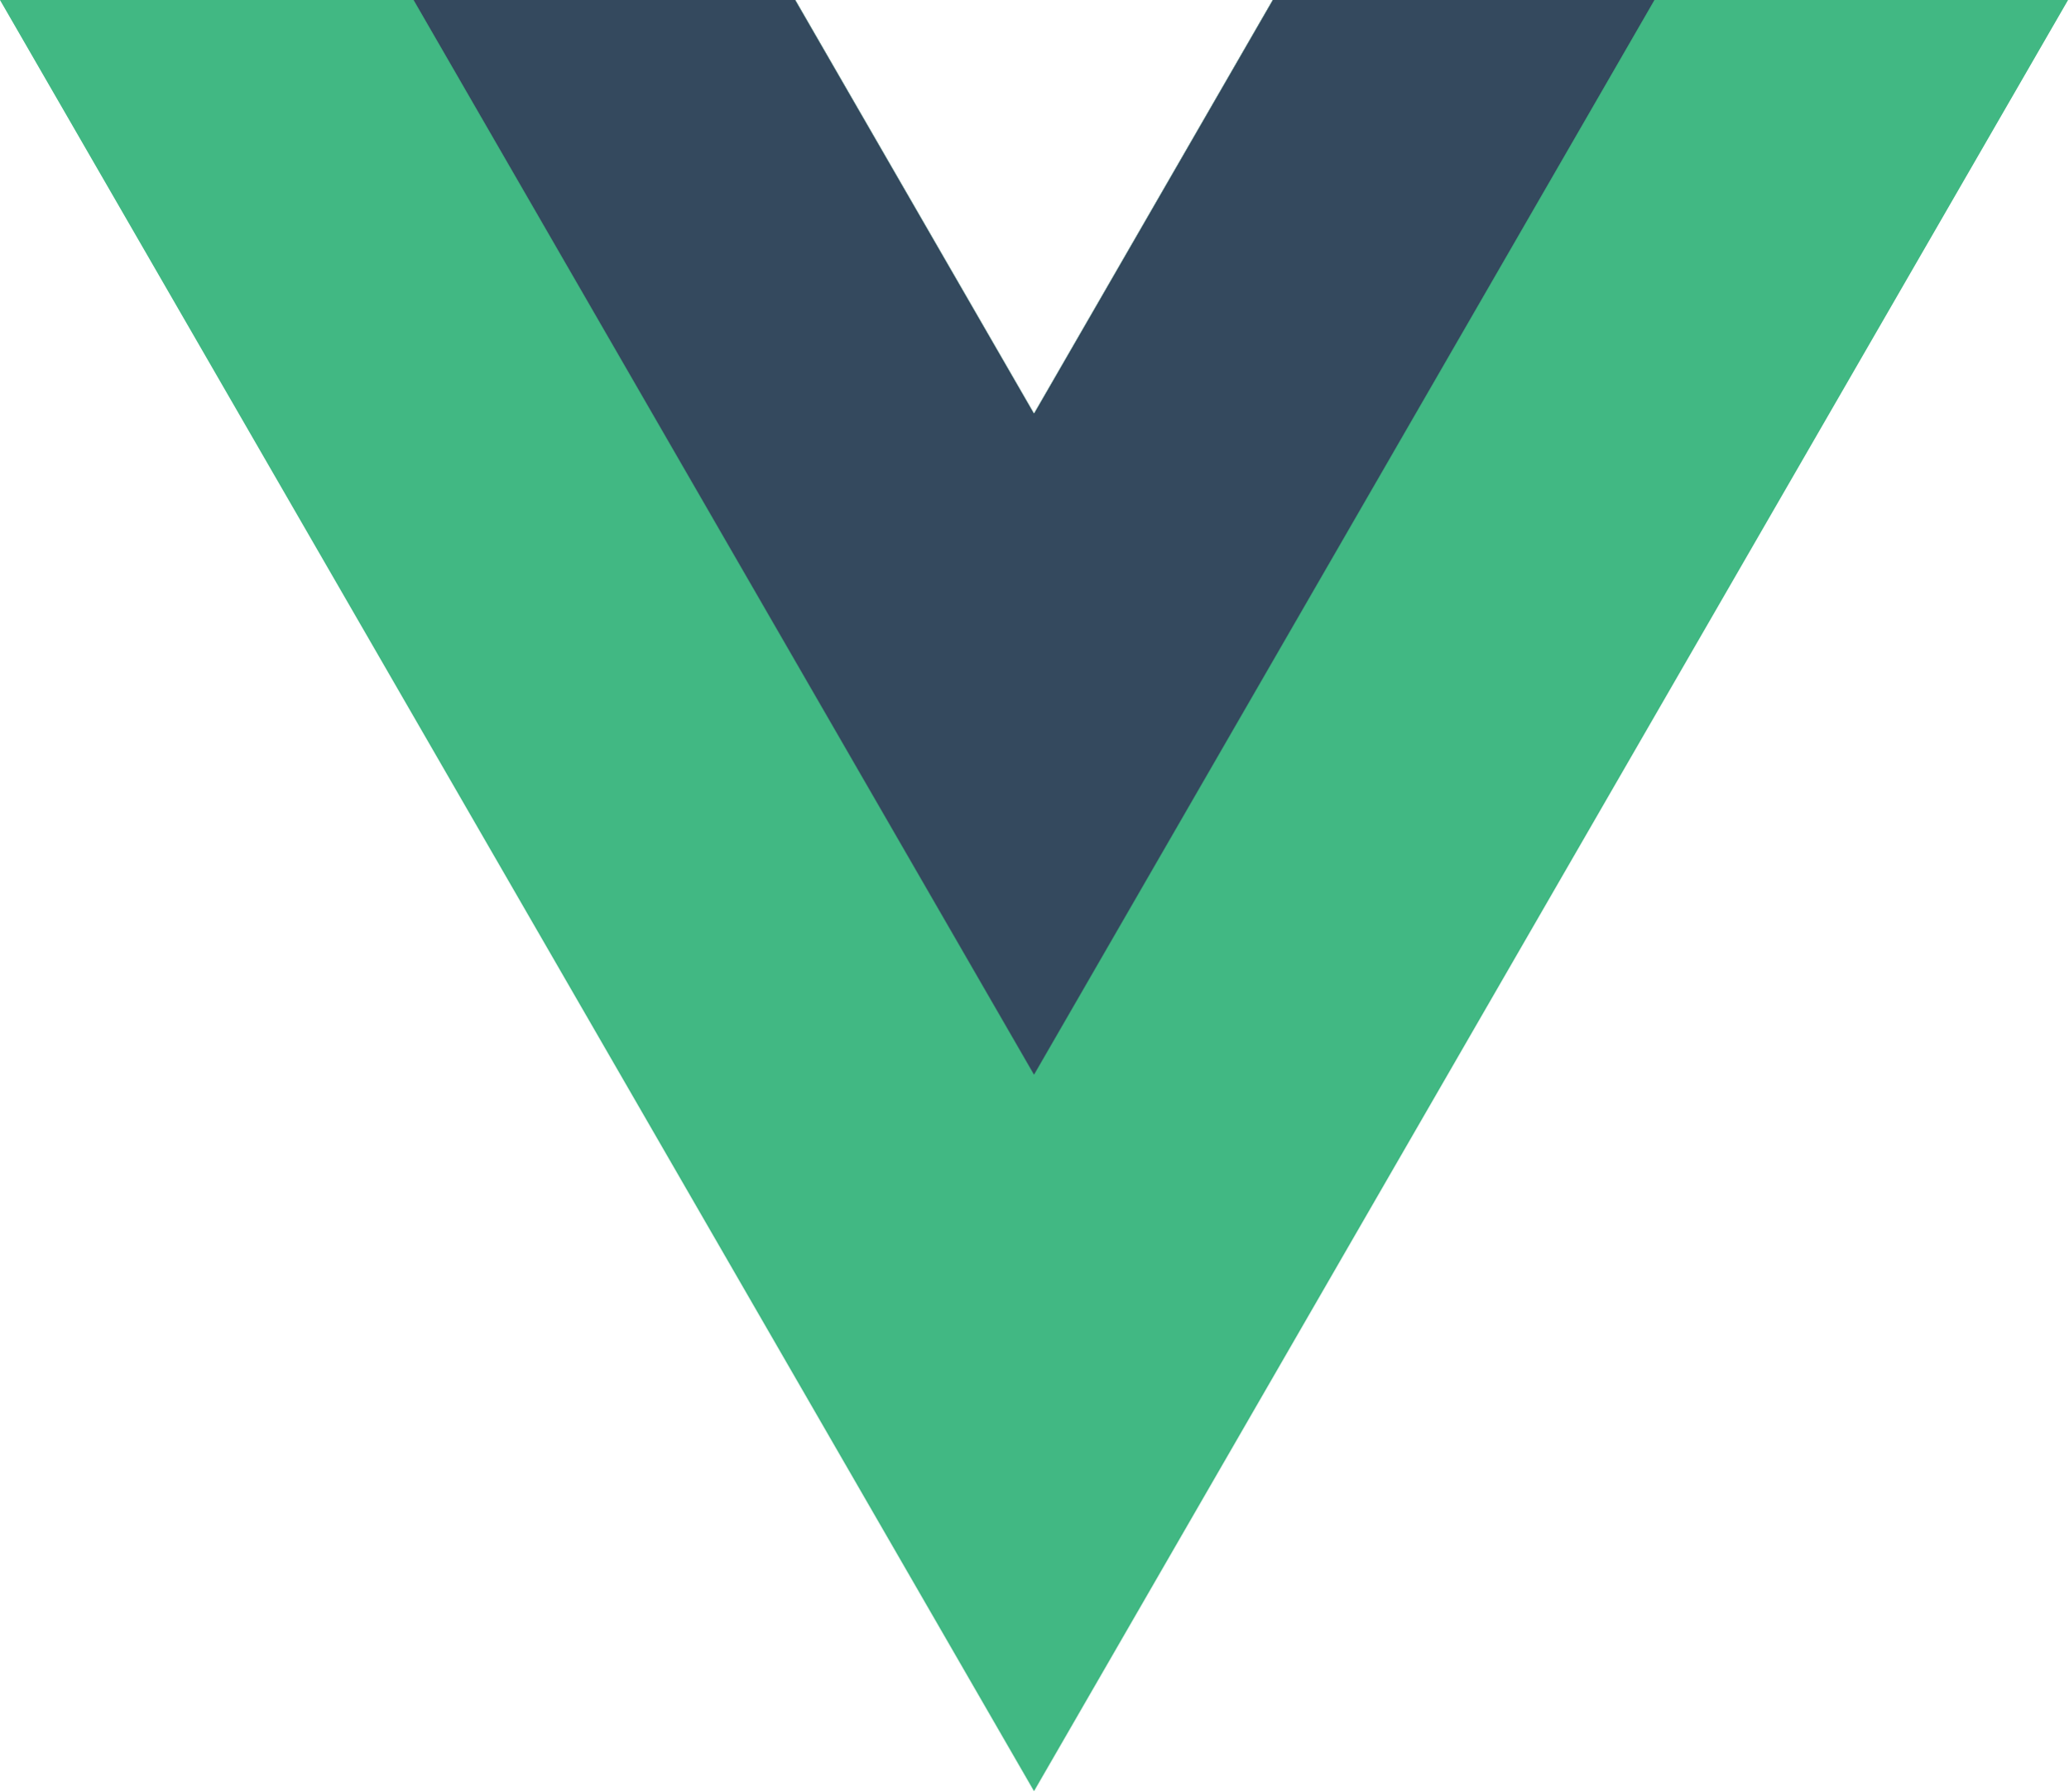
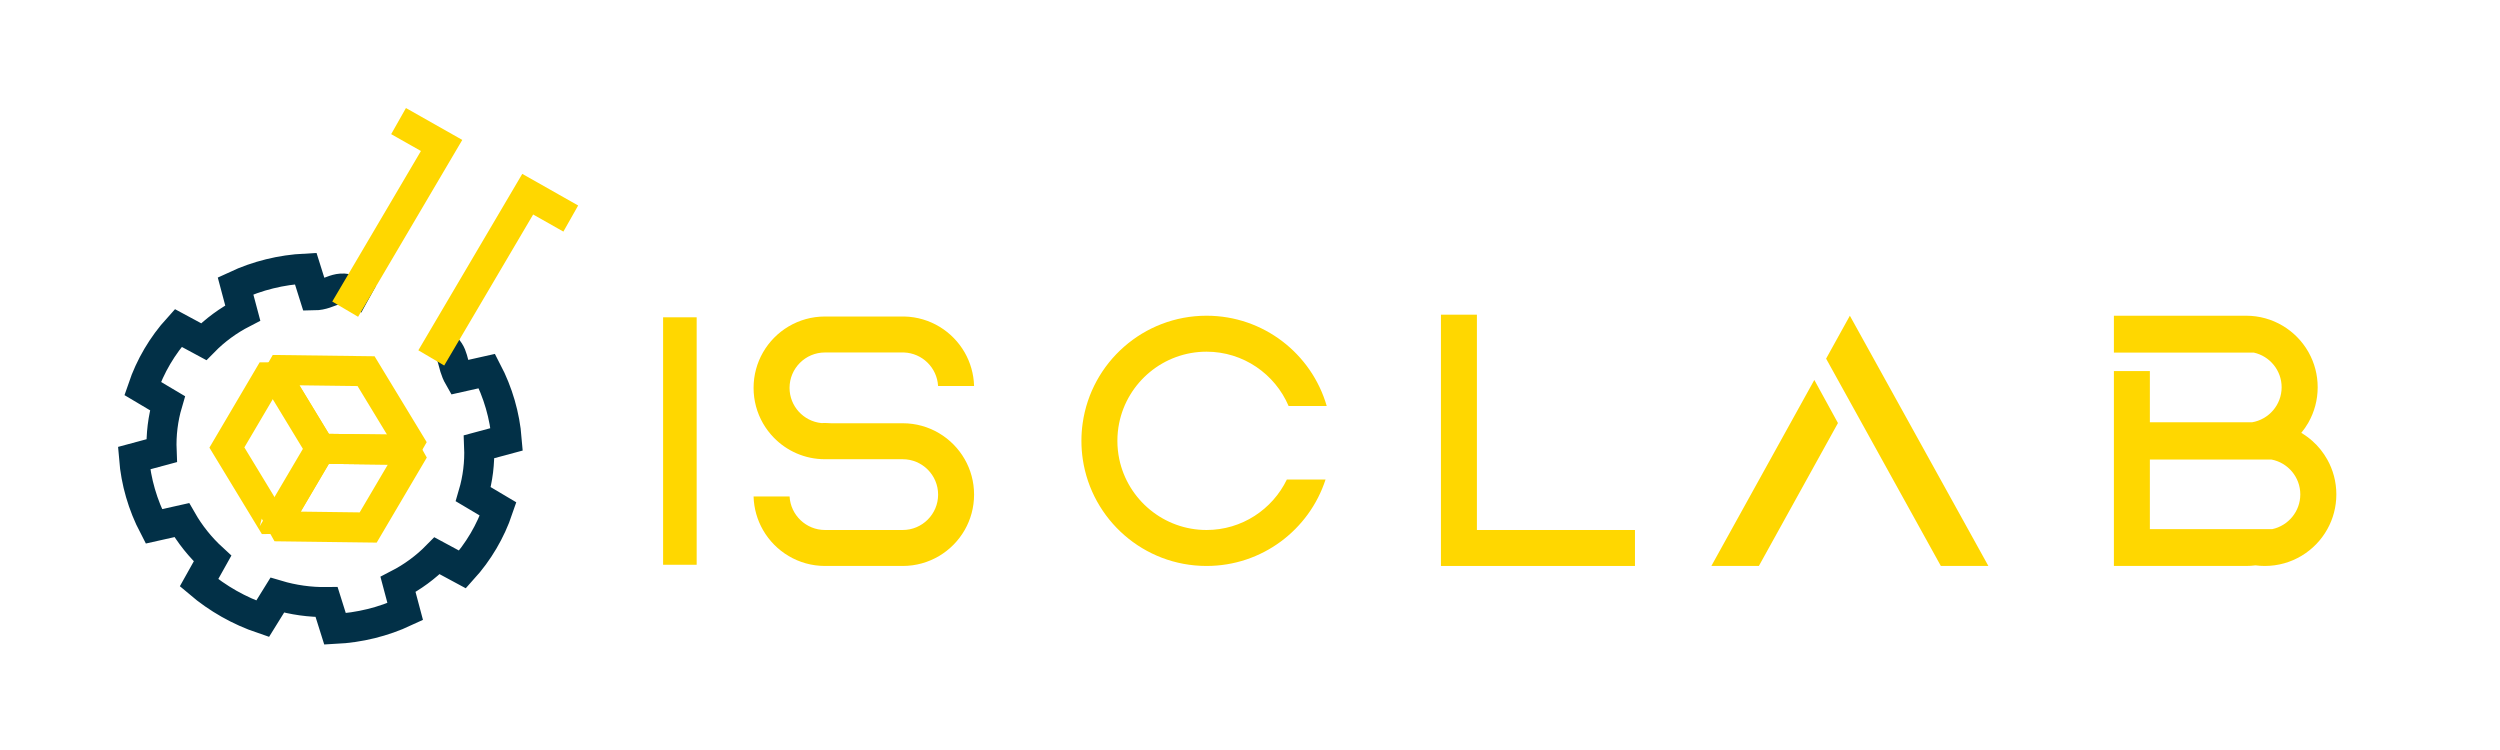
- <svg xmlns="http://www.w3.org/2000/svg" viewBox="0 0 261.76 226.69">
-   <path d="M161.096.001l-30.225 52.351L100.647.001H-.005l130.877 226.688L261.749.001z" fill="#41b883" />
-   <path d="M161.096.001l-30.225 52.351L100.647.001H52.346l78.526 136.01L209.398.001z" fill="#34495e" />
+ <svg xmlns="http://www.w3.org/2000/svg" width="100%" height="100%" viewBox="0 0 500 150" version="1.1" xml:space="preserve" style="               fill-rule: evenodd;               clip-rule: evenodd;               stroke-miterlimit: 1.5;             ">
+   <rect id="Mesa-de-trabajo4" x="0" y="0" width="500" height="150" style="fill: none" />
+   <g>
+     <g>
+       <g>
+         <g id="Capa2">
+           <path d="M82.775,89.986l-9.562,-15.753l-18.702,-0.24c0,0 9.563,15.754 9.563,15.754l18.701,0.239Z" style="fill: none; stroke: #FFD700; stroke-width: 6px" />
+           <path d="M45.378,89.504l9.133,-15.511c0,0 9.563,15.755 9.563,15.754c0,0.001 -9.135,15.509 -9.135,15.509l-9.561,-15.752Z" style="fill: none; stroke: #FFD700; stroke-width: 6px" />
+           <path d="M64.074,89.747l-9.135,15.509l18.697,0.245l9.139,-15.515l-18.701,-0.239Z" style="fill: none; stroke: #FFD700; stroke-width: 6px" />
+         </g>
+         <path d="M71.072,58.44c-3.555,-1.955 -4.912,0.592 -8.244,0.633l-1.686,-5.366c-4.894,0.247 -9.664,1.424 -14.038,3.463l1.445,5.426c-2.909,1.498 -5.543,3.435 -7.807,5.74l-5.093,-2.744c-3.188,3.521 -5.61,7.633 -7.126,12.099l4.97,2.951c-0.905,3.074 -1.299,6.279 -1.168,9.497l-5.517,1.486c0.385,4.733 1.731,9.37 3.96,13.648l5.584,-1.253c1.629,2.849 3.706,5.445 6.155,7.691l-2.709,4.845c3.733,3.172 8.057,5.619 12.726,7.202l2.927,-4.722c3.209,0.955 6.541,1.42 9.872,1.379l1.686,5.366c4.894,-0.247 9.664,-1.423 14.038,-3.463l-1.445,-5.425c2.909,-1.498 5.544,-3.436 7.807,-5.741l5.093,2.744c3.188,-3.521 5.61,-7.632 7.127,-12.099l-4.971,-2.951c0.905,-3.074 1.299,-6.278 1.168,-9.497l5.517,-1.486c-0.385,-4.732 -1.731,-9.37 -3.959,-13.647l-5.585,1.252c-1.629,-2.849 -0.712,-4.696 -3.383,-6.649" style="                       fill: none;                       stroke: #023047;                       stroke-width: 6px;                       stroke-linecap: square;                     " />
+       </g>
+       <path d="M69.034,61.836l19.288,-32.745l-8.61,-4.872" style="fill: none; stroke: #FFD700; stroke-width: 6px" />
+       <path d="M86.255,71.582l19.289,-32.745l8.61,4.872" style="fill: none; stroke: #FFD700; stroke-width: 6px" />
+     </g>
+     <path d="M132.38,113.192l-0,-49.971l7.193,-0l-0,49.971l-7.193,0Zm6.953,-49.731l-6.713,-0l-0,49.491l6.713,0l0,-49.491Zm-6.953,-0.24l-0,49.971l7.193,0l-0,-49.971l-7.193,-0Z" style="fill: #FFD700; fill-rule: nonzero" />
+     <path d="M180.545,84.651c-0,-0 -14.296,-0 -14.296,-0c-0.409,-0.035 -0.823,-0.055 -1.241,-0.055c-0.243,-0 -0.484,0.008 -0.725,0.02c-3.574,-0.354 -6.374,-3.377 -6.374,-7.043c-0,-3.903 3.174,-7.078 7.078,-7.078l15.8,0c3.666,0.132 6.627,3.052 6.828,6.702l7.2,-0c-0.067,-2.436 -0.743,-4.719 -1.877,-6.702c-0.002,-0.002 -0.002,-0.005 -0.005,-0.007c-2.409,-4.196 -6.883,-7.056 -12.038,-7.186l-15.908,0c-5.306,0 -9.936,2.897 -12.396,7.193c-1.194,2.086 -1.875,4.503 -1.875,7.078c0,2.575 0.681,4.992 1.875,7.078c0.599,1.045 1.326,2.007 2.16,2.865c2.592,2.668 6.22,4.328 10.236,4.328l15.558,-0c3.903,-0 7.078,3.174 7.078,7.077c-0,3.904 -3.175,7.078 -7.078,7.078l-15.537,0c-3.786,0 -6.886,-2.973 -7.092,-6.708l-7.2,-0c0.067,2.438 0.746,4.723 1.882,6.708c2.467,4.297 7.099,7.193 12.41,7.193l15.537,0c5.306,0 9.935,-2.896 12.395,-7.193c1.194,-2.086 1.875,-4.503 1.875,-7.078c0,-2.575 -0.681,-4.991 -1.875,-7.077c-2.46,-4.297 -7.089,-7.193 -12.395,-7.193Z" style="fill: #FFD700; fill-rule: nonzero" />
+     <path d="M241.308,105.999c-8.576,0 -15.755,-6.083 -17.452,-14.163c-0.247,-1.184 -0.379,-2.412 -0.379,-3.668c-0,-1.206 0.12,-2.386 0.35,-3.524c1.64,-8.15 8.854,-14.307 17.481,-14.307c7.363,0 13.697,4.486 16.414,10.868l7.624,0c-3.011,-10.432 -12.635,-18.061 -24.038,-18.061c-12.624,0 -23.065,9.348 -24.775,21.5c-0.165,1.15 -0.249,2.328 -0.249,3.524c-0,1.247 0.091,2.472 0.268,3.668c1.775,12.082 12.183,21.356 24.756,21.356c11.12,0 20.547,-7.255 23.803,-17.289l-7.739,-0c-2.884,5.97 -9.001,10.096 -16.064,10.096Z" style="fill: #FFD700; fill-rule: nonzero" />
+     <path d="M295.381,105.999l-0,-43.063l-7.193,-0l-0,50.256l38.805,0l0,-7.193l-31.612,0Z" style="fill: #FFD700; fill-rule: nonzero" />
+     <path d="M342.272,113.192l9.502,0l15.817,-28.582l-4.726,-8.622l-20.593,37.204Zm32.452,-41.464l-4.752,-8.584l-0.003,0.005l-4.747,8.579l22.948,41.464l9.504,0l-22.95,-41.464Z" style="fill: #FFD700; fill-rule: nonzero" />
+     <path d="M465.457,91.906c-0.789,-1.41 -1.808,-2.673 -3.009,-3.738c-0.676,-0.599 -1.411,-1.132 -2.192,-1.596c0.517,-0.625 0.983,-1.293 1.39,-2c0.021,-0.039 0.043,-0.075 0.062,-0.113c1.165,-2.072 1.829,-4.46 1.829,-7.006c0,-2.515 -0.649,-4.879 -1.788,-6.931c-0.034,-0.063 -0.067,-0.125 -0.103,-0.185c-2.47,-4.297 -7.107,-7.193 -12.42,-7.193l-26.446,0l0,7.378l27.99,-0c3.177,0.705 5.557,3.546 5.557,6.931c0,3.517 -2.567,6.445 -5.926,7.006l-20.428,-0l-0,-10.247l-7.193,-0l0,38.98l26.446,0c0.632,0 1.255,-0.042 1.866,-0.122c0.611,0.08 1.234,0.122 1.866,0.122c5.383,0 10.072,-2.971 12.513,-7.363c1.146,-2.057 1.798,-4.428 1.798,-6.948c0,-2.532 -0.656,-4.911 -1.812,-6.975Zm-11.017,13.923l-24.467,-0l-0,-13.923l24.321,-0c3.28,0.626 5.766,3.515 5.766,6.975c-0,3.409 -2.412,6.265 -5.62,6.948Z" style="fill: #FFD700; fill-rule: nonzero" />
+   </g>
</svg>
